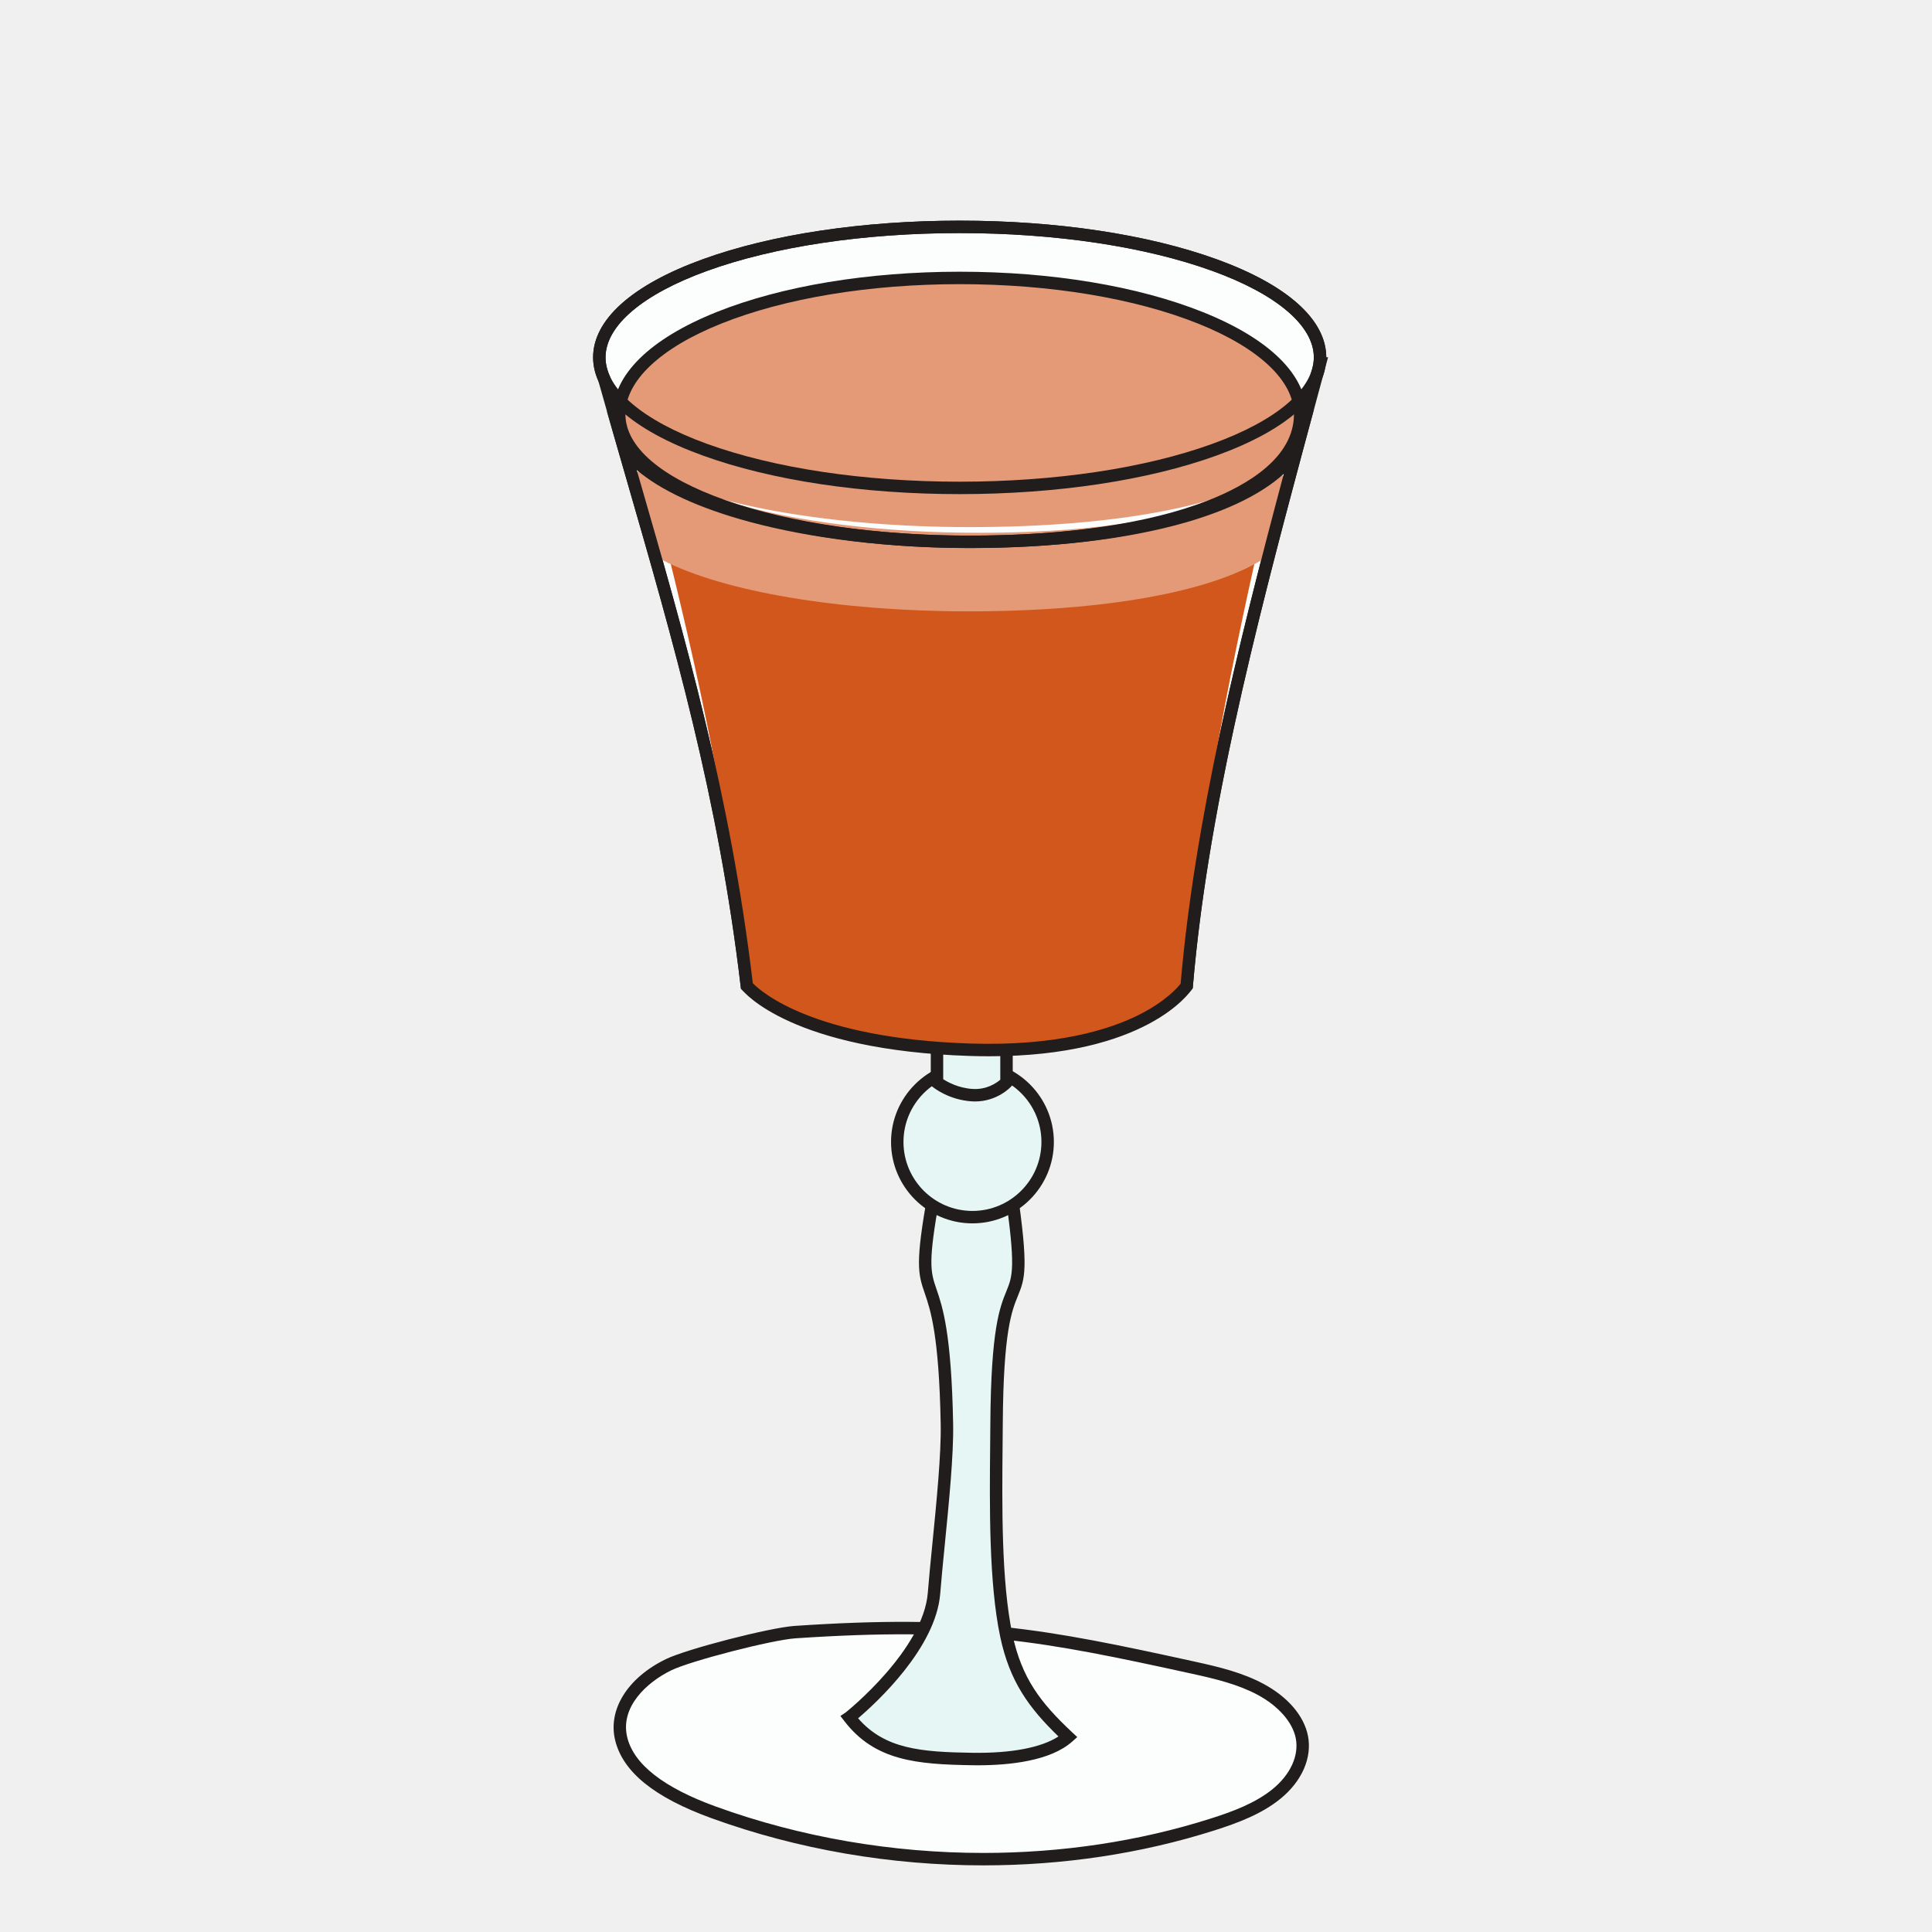
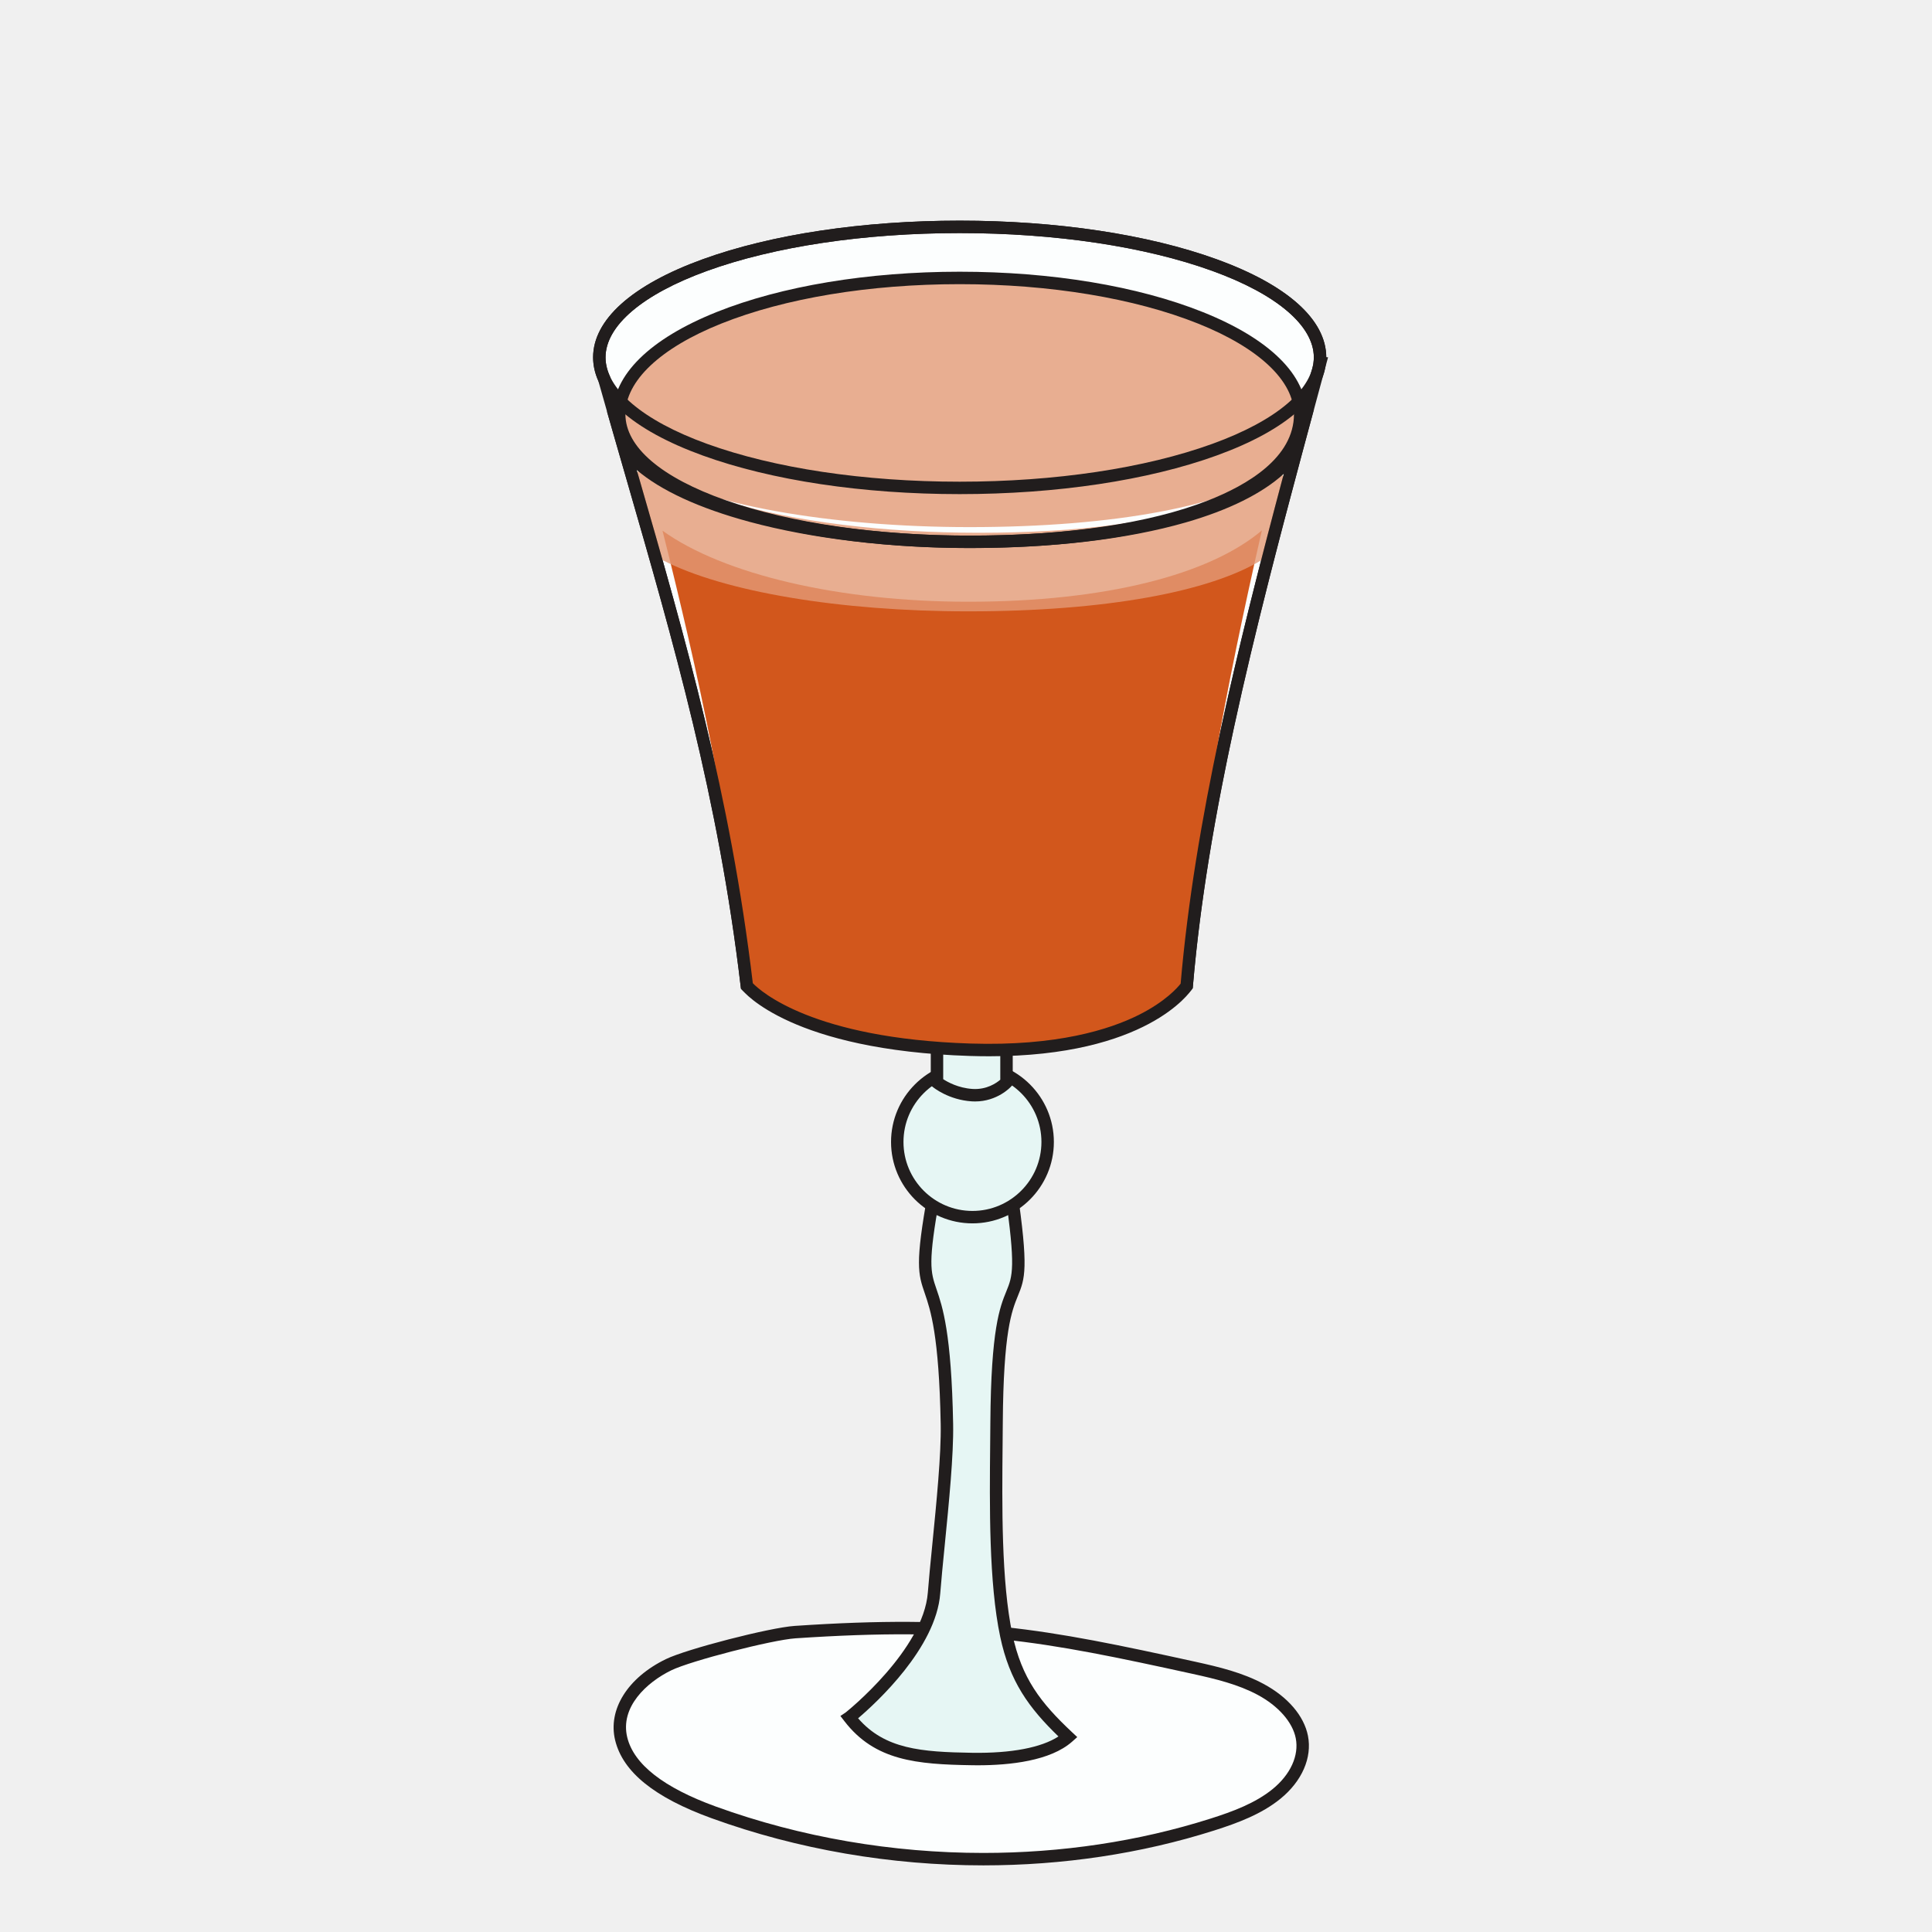
<svg xmlns="http://www.w3.org/2000/svg" height="200mm" id="svg32" version="1.1" viewBox="0 0 200 200" width="200mm" xml:space="preserve">
  <defs id="defs2" />
  <g id="g32" style="display:inline">
    <g id="g38" style="display:inline" transform="matrix(0.01869842,0,0,-0.01869842,-3.743696,828.8541)">
      <path d="m 5644.81,34035.2 c -507.23,0.1 -1019.12,86.5 -1493.15,258.4 -223.37,81 -463.48,206.8 -512.31,407.3 -41.81,171.7 88.21,325.6 262.61,410.3 113.36,55.1 567.83,171.6 699.98,180.5 220.91,14.9 413.67,21.9 588.99,21.9 601.24,0 997.36,-83.1 1620.09,-219.7 127.23,-27.9 256.03,-59 368.16,-119.2 112.12,-60.1 206.92,-154.2 228.48,-263.9 23.08,-117.4 -41.79,-234.7 -140.11,-314.8 -98.29,-80.2 -226.5,-128.8 -355.06,-169.6 -401.6,-127.7 -832.9,-191.2 -1267.68,-191.2" id="path583384" style="display:inline;fill:#fcfefe;fill-opacity:1;fill-rule:nonzero;stroke:none" />
      <path d="m 3917.01,35080.3 c -138.03,-67.1 -284.81,-204.6 -244.21,-371.2 36.38,-149.4 201.45,-278.3 490.59,-383.2 471.32,-170.8 978.35,-256.8 1480.91,-256.8 430.89,0 858.45,63.2 1257.77,190.1 121.9,38.7 247.92,85.3 343.74,163.5 98.98,80.6 146.86,185.9 128.07,281.5 -17.48,88.9 -96.35,178.7 -210.98,240.2 -107.97,57.9 -231.55,87.9 -359.25,115.9 -834.85,183.1 -1244.19,261.3 -2199.39,197 -129.62,-8.7 -579.22,-124.5 -687.25,-177 z m 1727.35,-1080 c -510.65,0 -1025.64,87.3 -1504.43,260.9 -316.57,114.8 -491.25,255.9 -534.03,431.6 -41.39,169.9 68.91,346.3 281.02,449.4 115.24,56 574.84,174.5 712.71,183.8 964.61,65 1377.27,-13.9 2218.76,-198.5 132.65,-29.1 261.29,-60.3 377.06,-122.5 134.59,-72.2 224.25,-177 245.98,-287.6 23.78,-120.9 -33.08,-251.1 -152.11,-348.1 -104.75,-85.4 -238.01,-134.9 -366.4,-175.7 -405.91,-129.1 -840.64,-193.3 -1278.56,-193.3" id="path583386" style="display:inline;fill:#211d1d;fill-opacity:1;fill-rule:nonzero;stroke:none" />
      <path d="m 4902.6,34819.3 c 161.65,-210 387.54,-225.8 680.36,-230.2 205.49,-3.1 421.48,25.6 530.17,122.1 -169.56,158.8 -286.6,300.5 -341.77,561.7 -69.89,330.8 -56.15,831.8 -53.83,1177.2 7.11,1056.6 204.22,439.8 78.55,1296 l -204.22,230.4 -219.93,-254 c -137.46,-754 51.62,-238.7 70.69,-1280.3 4.41,-240.9 -52.83,-693.7 -71.32,-934 -25.6,-332.7 -459.23,-682.5 -468.7,-688.9" id="path583388" style="display:inline;fill:#e6f6f4;fill-opacity:1;fill-rule:nonzero;stroke:none" />
      <path d="m 4950.85,34814.6 c 148.01,-170.6 348.76,-186.8 632.63,-191.1 215.19,-3.2 382.03,28.7 476.65,90.5 -164.33,158.6 -270.43,305.4 -322.45,551.8 -63.14,298.9 -58.96,725.4 -55.6,1068 0.4,40.4 0.78,79.4 1.03,116.5 3.5,519.9 52.71,640.6 88.64,728.6 34.24,84 53.22,130.6 -8.24,552 l -171.35,193.4 -188.05,-217.2 c -67.9,-374.6 -52.48,-419.6 -19.02,-517.3 32.93,-96.1 82.69,-241.4 91.95,-746.9 3.11,-170 -23.4,-437.1 -46.79,-672.8 -9.8,-98.8 -19.05,-192.1 -24.63,-264.5 -23.2,-301.5 -353.76,-605.2 -454.77,-691 z m 662.28,-260.2 c -10.41,0 -20.64,0.1 -30.69,0.3 -307.85,4.7 -538.77,24.9 -707.12,243.6 l -22.39,29.1 29.86,20.1 c 12.11,9.4 429.83,346.8 454.19,663.3 5.63,73.3 14.92,166.9 24.76,266.1 23.2,233.8 49.5,498.8 46.46,664.7 -9.05,494.7 -56.71,633.8 -88.24,725.9 -36.59,106.8 -54.96,160.4 18.1,561.2 l 1.69,9.3 251.81,290.7 237.09,-267.5 1.49,-10.1 c 65.98,-449.5 44.45,-502.3 5.36,-598.2 -33.82,-82.9 -80.14,-196.4 -83.54,-703.1 -0.26,-37.2 -0.64,-76.2 -1.03,-116.6 -3.33,-339.4 -7.48,-761.6 54.11,-1053.2 51.59,-244.3 156.35,-379.5 331.62,-543.7 l 27.54,-25.8 -28.22,-25.1 c -120.35,-106.8 -344.77,-131 -522.85,-131" id="path583390" style="display:inline;fill:#211d1d;fill-opacity:1;fill-rule:nonzero;stroke:none" />
      <path d="m 6000.3,38005.3 c 0,-229.9 -186.38,-416.3 -416.3,-416.3 -229.91,0 -416.29,186.4 -416.29,416.3 0,229.9 186.38,416.3 416.29,416.3 229.92,0 416.3,-186.4 416.3,-416.3" id="path583392" style="display:inline;fill:#e6f6f4;fill-opacity:1;fill-rule:nonzero;stroke:none" />
      <path d="m 5584,38387.2 c -210.56,0 -381.87,-171.3 -381.87,-381.9 0,-210.6 171.31,-381.9 381.87,-381.9 210.57,0 381.87,171.3 381.87,381.9 0,210.6 -171.3,381.9 -381.87,381.9 z m 0,-832.6 c -248.52,0 -450.71,202.2 -450.71,450.7 0,248.5 202.19,450.7 450.71,450.7 248.53,0 450.72,-202.2 450.72,-450.7 0,-248.5 -202.19,-450.7 -450.72,-450.7" id="path583394" style="display:inline;fill:#211d1d;fill-opacity:1;fill-rule:nonzero;stroke:none" />
      <path d="m 5772.51,38335.2 c 0,0 -71.15,-78.6 -190.82,-70.7 -117.38,7.7 -194.05,70.7 -194.05,70.7 v 659.8 h 384.87 v -659.8" id="path583396" style="display:inline;fill:#e6f6f4;fill-opacity:1;fill-rule:nonzero;stroke:none" />
      <path d="m 5422.06,38352.9 c 24.58,-16.1 83.53,-48.9 161.89,-54.1 79.41,-5.2 133.79,33.5 154.14,51.1 v 610.7 h -316.03 v -607.7 m 176.5,-123.4 c -6.25,0 -12.62,0.2 -19.13,0.6 -126.96,8.4 -210.16,75.6 -213.65,78.5 l -12.57,10.3 v 710.5 h 453.72 v -707.5 l -8.91,-9.8 c -3.19,-3.6 -76.28,-82.6 -199.46,-82.6" id="path583398" style="display:inline;fill:#211d1d;fill-opacity:1;fill-rule:nonzero;stroke:none" />
      <path d="m 5806.93,38601.3 v 428.1 h -453.72 v -415.9 c -798.83,56.5 -1018.09,255.8 -1018.09,255.8 -148.37,1257.4 -479.52,2255.9 -790.11,3361.9 -17.35,38.3 -26.77,77.6 -26.77,117.7 0,399.1 893.23,722.6 1995.07,722.6 1101.85,0 1995.07,-323.5 1995.07,-722.6 0,-10.5 -0.96,-20.9 -2.18,-31.3 l 2.18,-0.1 c -2.07,-7.7 -4.1,-15.2 -6.16,-22.8 -2.39,-11.6 -5.48,-23.1 -9.35,-34.5 -343.26,-1267.7 -635.05,-2356.8 -722.82,-3390.9 0,0 -203.41,-248.3 -963.12,-268" id="path583400" style="display:inline;fill:#fcfefe;fill-opacity:1;fill-rule:nonzero;stroke:none" transform="translate(-2.4511875e-6,1.8940996e-4)" />
      <path d="m 5709.76,38600.1 c -42.88,0 -87.45,0.7 -133.61,2.1 -53.45,1.8 -104.84,4.1 -154.09,6.9 v 351.5 h 316.03 v -360.4 c -9.37,-0.1 -18.8,-0.1 -28.33,-0.1" id="path583402" style="display:inline;fill:#edf9f7;fill-opacity:1;fill-rule:nonzero;stroke:none" transform="translate(-2.4511875e-6,1.8940996e-4)" />
      <path d="m 5738.09,38600.2 v 360.4 h -316.03 v -351.5 c -23.46,1.4 -46.32,2.9 -68.85,4.4 v 415.9 h 453.72 v -428.1 c -22.43,-0.6 -45.43,-1 -68.84,-1.1" id="path583404" style="display:inline;fill:#6f7273;fill-opacity:1;fill-rule:nonzero;stroke:none" transform="translate(-2.4511875e-6,1.8940996e-4)" />
      <path d="m 4367.61,38887.6 c 54.15,-38.8 355.32,-223.6 1209.64,-250.9 839.98,-26.8 1115.3,203.9 1159.52,247.4 90.76,1050.6 397.84,2184.7 722.88,3385.1 l 0.62,2 c 3.35,9.9 6.12,20.1 8.22,30.4 l 2.12,8 1.4,12 c 0.97,8.2 1.95,17.9 1.95,27.3 0,174.9 -204.71,349.3 -561.64,478.6 -373.15,135.2 -870,209.6 -1399.01,209.6 -529.01,0 -1025.85,-74.4 -1399,-209.6 -356.94,-129.3 -561.65,-303.7 -561.65,-478.6 0,-34 7.98,-68.8 23.71,-103.5 l 1.78,-4.9 c 51.8,-184.4 104.87,-368.3 156.19,-546.1 261.61,-906.5 508.77,-1762.8 633.27,-2806.8 z m 1342.57,-322 c -43.44,0 -88.39,0.7 -135.13,2.2 -983.2,31.5 -1252.12,266.1 -1263.09,276 l -9.52,8.7 -1.51,12.8 c -123.28,1044.7 -370.74,1902.2 -632.74,2810 -51.12,177.1 -103.99,360.3 -155.63,544.1 -19.08,43 -28.75,86.5 -28.75,129.5 0,208.6 215.59,401.6 607.05,543.4 380.48,137.8 885.65,213.6 1422.45,213.6 536.8,0 1041.97,-75.8 1422.46,-213.6 390.74,-141.6 606.25,-334.1 607.04,-542.3 l 9.92,-0.5 -17.02,-62.8 c -2.57,-12.3 -5.89,-24.6 -9.88,-36.5 -325.32,-1201.5 -632.57,-2336.4 -721.47,-3383.8 l -0.91,-10.7 -6.78,-8.2 c -9.88,-12.1 -241.34,-281.8 -1086.49,-281.9" id="path583406" style="display:inline;fill:#211d1d;fill-opacity:1;fill-rule:nonzero;stroke:none" transform="translate(-2.4511875e-6,1.8940996e-4)" />
    </g>
    <g id="g1" style="display:inline" transform="matrix(0.01869842,0,0,-0.01869842,-3.743696,828.8541)">
      <path d="m 3868.04,41389.508 c 195.79,-779.805 370.33,-1568.949 467.08,-2480.501 0,0 253.96,-357.994 1235.79,-393.015 950.06,-33.799 1199.14,393.015 1199.14,393.015 59.87,784.141 214.91,1597.189 416.22,2481.947 -287.5,-243.703 -862.85,-394.795 -1625.83,-394.795 -710.7,0 -1354.92,150.536 -1692.4,393.349" fill="#d2571c" id="liquid-fill" style="display:inline;fill-opacity:1;fill-rule:nonzero;stroke:none;stroke-width:1.054 fill:#d2571c;" />
      <path d="m 7380.2,41842.5 c -26.88,-43.8 -63.71,-85.3 -109.17,-124.5 21.79,-23.3 40.81,-47.1 56.86,-71.4 17.23,64.9 34.66,130.1 52.31,195.9" id="path583410" style="display:inline;fill:#fdfae9;fill-opacity:1;fill-rule:nonzero;stroke:none" />
      <path d="m 3652.04,41855.7 c 17.29,-60.1 34.57,-120 51.82,-179.8 16.86,21.9 36.35,43.3 57.92,64.3 -45.29,36.6 -82.25,75.1 -109.74,115.5" id="path583412" style="display:inline;fill:#fdfae9;fill-opacity:1;fill-rule:nonzero;stroke:none" />
-       <path d="m 7398.42,42034.7 c 0,-416.4 -664.742,-656.872 -1780.092,-656.872 -1041.12,0 -1990.128,240.472 -1990.128,656.872 0,416.5 843.99,754.1 1885.11,754.1 1041.12,0 1885.11,-337.6 1885.11,-754.1 m -127.39,-312.315 c -278.93,-193.071 -895.25,-313.118 -1702.73,-313.118 -776.68,0 -1492.75,127.43 -1806.52,330.933 -21.57,-16.852 -41.06,-34.024 -57.92,-51.598 55.58,-154.473 110.64,-307.902 164.18,-461.814 337.48,-175.256 981.7,-283.909 1692.4,-283.909 762.98,0 1338.33,109.054 1625.83,284.953 45.11,143.078 92.39,288.643 141.62,437.258 -16.05,19.5 -35.07,38.598 -56.86,57.295" fill="#e49a76" id="liquid-foam" style="display:inline;fill-opacity:1;fill-rule:nonzero;stroke:none fill:#e49a76;" transform="translate(-2.4511875e-6,1.8940996e-4)" />
+       <path d="m 7398.42,42034.7 c 0,-416.4 -664.742,-656.872 -1780.092,-656.872 -1041.12,0 -1990.128,240.472 -1990.128,656.872 0,416.5 843.99,754.1 1885.11,754.1 1041.12,0 1885.11,-337.6 1885.11,-754.1 m -127.39,-312.315 c -278.93,-193.071 -895.25,-313.118 -1702.73,-313.118 -776.68,0 -1492.75,127.43 -1806.52,330.933 -21.57,-16.852 -41.06,-34.024 -57.92,-51.598 55.58,-154.473 110.64,-307.902 164.18,-461.814 337.48,-175.256 981.7,-283.909 1692.4,-283.909 762.98,0 1338.33,109.054 1625.83,284.953 45.11,143.078 92.39,288.643 141.62,437.258 -16.05,19.5 -35.07,38.598 -56.86,57.295" fill="#e49a76" id="liquid-foam" style="display:inline;fill-opacity:1;fill-rule:nonzero;stroke:none fill:#e49a76;opacity: 0.80;fill-opacity: 1" transform="translate(-2.4511875e-6,1.8940996e-4)" />
      <path d="m 4368.01,38884.2 c 43.04,-44.5 332.29,-306.1 1204,-334 479.06,-15.3 771.88,77.8 933.13,158.6 147.15,73.8 214.13,150.8 231.44,173 77.42,899.5 311.17,1848.1 570.97,2822.4 -120.02,-108.8 -304.47,-200.6 -543.56,-269.3 -321.91,-92.6 -735.38,-141.5 -1195.69,-141.5 -439.11,0 -871.89,51.5 -1218.64,145.1 -278.28,75.2 -490.4,173 -624.28,287 2.94,-10.2 5.88,-20.4 8.82,-30.6 261.94,-907.6 509.42,-1765.1 633.81,-2810.7 z m 1309.22,-404.5 c -34.82,0 -70.57,0.6 -107.42,1.7 -986.49,31.6 -1250.95,352.9 -1261.72,366.6 l -6.02,7.6 -1.14,9.7 c -123.3,1044.9 -370.82,1902.6 -632.88,2810.6 -16.34,56.6 -32.71,113.3 -49.1,170.2 l -59.38,206.4 120.91,-177.4 c 99.39,-145.9 343.42,-277.3 687.12,-370.1 341.07,-92.1 767.48,-142.8 1200.7,-142.8 910.85,0 1593.89,191 1782.56,498.3 l 124.03,202.1 -61.44,-229 C 7138.09,40807.4 6884.3,39808.2 6804.36,38866.4 l -0.74,-8.6 -4.69,-7.2 c -10.19,-15.7 -251.12,-370.9 -1121.7,-370.9" id="path583416" style="display:inline;fill:#211d1d;fill-opacity:1;fill-rule:nonzero;stroke:none" />
      <path d="m 5513.31,42754.3 c -499.26,0 -968.11,-77.5 -1320.19,-218.4 -337.13,-134.8 -530.49,-317.5 -530.49,-501.2 0,-181.6 197.67,-351 556.61,-477.1 358.57,-126 837.68,-195.4 1349.06,-195.4 538.68,0 995.39,67.4 1320.76,194.9 216.66,85 474.94,236.7 474.94,477.6 0,183.7 -193.36,366.4 -530.5,501.2 -352.08,140.9 -820.93,218.4 -1320.19,218.4 z m 54.99,-1460.9 c -518.95,0 -1006.16,70.7 -1371.88,199.2 -388.62,136.5 -602.64,329.1 -602.64,542.1 0,216.5 203.77,417.2 573.77,565.2 360.02,144 837.95,223.3 1345.76,223.3 507.81,0 985.74,-79.3 1345.76,-223.3 370.01,-148 573.78,-348.7 573.78,-565.2 0,-221.4 -179.35,-408.7 -518.67,-541.7 -333.29,-130.6 -798.69,-199.6 -1345.88,-199.6" id="path583420" style="display:inline;fill:#211d1d;fill-opacity:1;fill-rule:nonzero;stroke:none" />
      <path d="m 5513.31,43037.1 c -529.01,0 -1025.85,-74.4 -1399.01,-209.6 -356.93,-129.3 -561.64,-303.7 -561.64,-478.6 0,-174.9 204.71,-349.3 561.64,-478.6 373.16,-135.2 870,-209.6 1399.01,-209.6 529.01,0 1025.86,74.4 1399.01,209.6 356.93,129.3 561.64,303.7 561.64,478.6 0,174.9 -204.71,349.3 -561.64,478.6 -373.15,135.2 -870,209.6 -1399.01,209.6 z m 0,-1445.2 c -536.8,0 -1041.97,75.9 -1422.45,213.7 -391.46,141.8 -607.05,334.7 -607.05,543.3 0,208.6 215.59,401.5 607.05,543.3 380.48,137.9 885.65,213.7 1422.45,213.7 536.8,0 1041.97,-75.8 1422.46,-213.7 391.46,-141.8 607.04,-334.7 607.04,-543.3 0,-208.6 -215.58,-401.5 -607.04,-543.3 -380.49,-137.8 -885.66,-213.7 -1422.46,-213.7" id="path583422" style="display:inline;fill:#211d1d;fill-opacity:1;fill-rule:nonzero;stroke:none" />
    </g>
    <g id="twist_lemon_tight" style="display:none" transform="matrix(0.6468144,0,0,0.7729567,55.45031,-53.19376)">
      <path d="m 38483.8,30873.1 c 0,0 -80.6,301.4 -852.9,717.9 -822.9,443.7 -1225.1,362.4 -1311.7,108.3 -95.6,-280.4 116.6,-965 116.6,-965 l 1194,-605 779.4,528.2 z" id="path1-0" style="fill:#fbf6d4;fill-opacity:1;fill-rule:nonzero;stroke:none" transform="matrix(0.02254,0,0,-0.02254,-737.15,789.536)" />
      <path d="m 36461.3,30755.6 1166.2,-590.9 756.1,512.4 67.8,195.8 c -20.1,49.7 -157.5,325.9 -835,691.2 -671.4,362 -985.6,332.2 -1113.1,282.2 -77.9,-30.6 -130.2,-83.4 -155.2,-156.8 -84.4,-247.8 85.5,-840.9 113.2,-933.9 m 1170.7,-661.6 -1221.6,618.9 -3.8,12.3 c -8.8,28.4 -214,697.4 -116.3,984 30.6,89.9 96.6,157 190.7,193.9 167.8,65.8 506,69.8 1164.4,-285.2 775,-417.9 864.5,-724.1 867.9,-736.9 l 2.4,-9.1 -81,-234 z" id="path2-3" style="fill:#211d1d;fill-opacity:1;fill-rule:nonzero;stroke:none" transform="matrix(0.02254,0,0,-0.02254,-737.15,789.536)" />
      <path d="m 36949.3,31473.4 c 0,0 325,-5.7 624,-205 16,-10.6 24.1,-29.8 21.1,-48.8 -13.6,-86.4 -59,-327.8 -153,-410.7 -115.3,-101.6 -452.5,141.4 -452.5,141.4 l -179.3,446.9 c -3.1,7.8 -0.7,16.7 5.9,21.8 38.7,30.2 85.1,49 133.8,54.4" id="path3-2" style="fill:#fefbf0;fill-opacity:1;fill-rule:nonzero;stroke:none" transform="matrix(0.02254,0,0,-0.02254,-737.15,789.536)" />
      <path d="m 37013.9,30969.9 c 124,-87.7 338.1,-199.1 407.3,-138.1 87.6,77.3 131.6,320 143,392.5 1.2,7.4 -1.9,14.8 -7.9,18.7 -276,184 -579.2,198.8 -605.7,199.8 -39.5,-4.7 -77.1,-19.4 -109.3,-42.6 z M 37365,30754 c -150.7,0 -364.7,150.4 -393.9,171.5 l -7.2,5.2 -182.6,455.2 c -8.2,20.2 -1.8,43.8 15.4,57.2 43.2,33.7 94.8,54.7 149.3,60.6 l 1.9,0.3 2,-0.1 c 13.6,-0.2 337.4,-8.1 640.3,-210 25.7,-17.2 39.2,-48.2 34.3,-79.1 -15.6,-99.5 -62.8,-340.5 -162.9,-428.8 -25.8,-22.7 -59.2,-32 -96.6,-32" id="path4-3" style="fill:#211d1d;fill-opacity:1;fill-rule:nonzero;stroke:none" transform="matrix(0.02254,0,0,-0.02254,-737.15,789.536)" />
      <path d="m 38386.5,31017.1 c 0,0 34,-113.3 -98.6,-147.2 -146,-37.3 -242.1,-53.2 -530.9,27.8 -288.7,81.1 -889.3,473.1 -892,509.7 -2.1,27.8 67.6,61.1 67.6,61.1 0,0 -113.6,16.7 -139.3,-81.5 -25.7,-98.1 -46.9,-188.2 -46.9,-188.2 l 756.6,-449.5 815.5,-92.5 168.4,160.2 c 0,0 -24.9,133.8 -100.4,200.1" id="path5-3" style="fill:#f6fcfb;fill-opacity:1;fill-rule:nonzero;stroke:none" transform="matrix(0.02254,0,0,-0.02254,-737.15,789.536)" />
      <path d="m 37510.5,30771.4 799.9,-90.7 151.4,144 c -5.8,24.2 -21.7,81.1 -52,129.1 -2.6,-11.5 -6.8,-23.5 -13.5,-35.3 -19.5,-34.5 -54,-58.2 -102.7,-70.7 -148,-37.9 -246.2,-55.2 -542.8,28 -177.7,49.8 -450,208.1 -558.9,273.9 -89.4,54 -174.7,109.2 -240.1,155.4 -107.7,75.9 -108.7,89 -109.6,100.6 -0.6,7.9 1.3,15.6 5,22.8 -14,-9.8 -25.9,-24.7 -31.8,-47.3 -19,-72.4 -35.6,-141 -42.9,-171.3 z m 816,-138.5 -830.9,94.3 -4.2,2.5 -771.1,458.1 3.9,16.3 c 0.2,0.9 21.6,91.4 47.1,188.7 24.4,93.3 118.4,105.1 164.7,98.3 l 73.9,-10.8 -67.4,-32.4 c -22.6,-10.8 -45.9,-27.3 -52.9,-36.8 57.2,-61.8 596.6,-413.7 873.6,-491.4 285.3,-80 378.6,-63.6 519.1,-27.7 36.1,9.3 61.1,25.7 74.3,48.9 18.4,32.6 8.1,69.3 8,69.7 l -22.8,76.2 59.8,-52.5 c 80.4,-70.8 106.6,-207.3 107.7,-213.1 l 2.3,-12.2 z" id="path6-2" style="fill:#211d1d;fill-opacity:1;fill-rule:nonzero;stroke:none" transform="matrix(0.02254,0,0,-0.02254,-737.15,789.536)" />
      <path d="m 38110.3,30206.3 c 0,0 5.4,7.2 14.8,20.3 44.1,61.4 184.5,243.5 298.9,400.5 58.2,79.8 84.1,163 61.6,237.1 0,0 -355.4,-198.9 -848.9,1.2 -441.8,179.3 -770.4,452.5 -834.3,507.7 -5.8,5 -14.7,3.2 -18.2,-3.6 l -283.2,-548.2 c 0,0 1323,-689.6 1461.9,-653.5 139,36.1 147.4,38.5 147.4,38.5" id="path7-1" style="fill:#efd83e;fill-opacity:1;fill-rule:nonzero;stroke:none" transform="matrix(0.02254,0,0,-0.02254,-737.15,789.536)" />
      <path d="m 36531.7,30831 c 510.3,-265.2 1331.8,-665.6 1425.5,-641.1 91.9,23.8 126.6,33 139.5,36.4 2.4,3.3 5.8,7.9 9.9,13.6 18.8,26.2 54.1,73 98.8,132.3 59.8,79.2 134.3,177.9 200.2,268.3 35.5,48.7 73,119 63.9,190.3 -93.6,-42.6 -415.4,-159.3 -841.3,13.5 -424.9,172.3 -746.9,431.9 -830.1,502.4 z m 1417.3,-687.9 c -47.7,0 -194.2,35.3 -779.1,317.3 -344.4,166.2 -676.1,338.9 -679.5,340.6 l -20.1,10.6 293.6,568.4 c 4.9,9.5 13.7,16.1 24.2,18.1 10.5,2.1 21.2,-0.8 29.2,-7.8 61.2,-52.8 388.8,-325.6 828,-503.7 477.8,-193.8 825.6,-4.4 829.1,-2.5 l 24.8,13.9 8.2,-27.1 c 23.6,-77.7 1.1,-166.6 -64.9,-257.3 -66.1,-90.7 -140.7,-189.5 -200.7,-268.9 -44.5,-59 -79.6,-105.6 -98.1,-131.4 -9.6,-13.3 -15.2,-20.7 -15.2,-20.7 l -4.5,-6.1 -7.3,-2.1 c -0.9,-0.3 -12.6,-3.6 -148,-38.7 -4.4,-1.1 -10,-2.6 -19.7,-2.6" id="path8-9" style="fill:#211d1d;fill-opacity:1;fill-rule:nonzero;stroke:none" transform="matrix(0.02254,0,0,-0.02254,-737.15,789.536)" />
      <path d="m 38477.9,30714 c 8.9,-12.7 23.9,-42.3 24,-87.7 0.1,-40.8 -18.5,-79.3 -48.4,-107 -66.5,-61.8 -172.2,-148 -172.2,-148 l -1292.6,168.8 -751.4,625.5 36.9,362 48.3,142.7 c 24.1,71 68,133.6 126.7,180.3 l 6.5,5.1 c 5.4,4.3 12.7,-1.9 9.4,-8 l -25.1,-44.8 c -38.8,-69.5 -47.8,-151.6 -25.1,-227.9 56.5,-189.1 224.4,-542.3 717.3,-804.9 698.3,-372.1 1257.6,-194.4 1257.6,-194.4 0,0 79.1,69.8 82.2,136.3 0.1,3.2 4.1,4.6 5.9,2" id="path9-1" style="fill:#ffffff;fill-opacity:1;fill-rule:nonzero;stroke:none" transform="matrix(0.02254,0,0,-0.02254,-737.15,789.536)" />
      <path d="m 38459.3,30700.9 v -0.1 z m -1461.1,-139 1276.2,-166.7 c 25.4,20.8 108.6,89.8 163.6,140.8 26.1,24.3 41.1,57.2 41.1,90.2 0,9 -0.7,17.2 -1.8,24.6 -25.5,-50.4 -69.9,-90 -72.5,-92.2 l -3.6,-3.2 -4.5,-1.5 c -5.9,-1.8 -146.2,-45.4 -374.1,-43.4 -209.7,2 -536.4,45.1 -901.2,239.5 -500.8,266.8 -671.3,627.3 -728.3,818.5 -19.3,64.6 -17.2,134.1 5.2,197.2 -23.3,-30.9 -41.6,-65.6 -54.2,-102.8 l -47.4,-140.2 -35.5,-347.3 z m 1289.9,-214.6 -1308.9,171.1 -765.9,637.5 38.5,376.6 49.1,145.1 c 25.5,75.3 71.8,141.3 134,190.8 l 6.5,5.2 c 11.1,8.8 26.2,8.5 37,-0.6 10.8,-9.1 13.5,-24.1 6.6,-36.4 l -25.1,-44.9 c -35.5,-63.7 -44,-140.3 -23.1,-210.2 55,-184.3 219.9,-532.2 706.1,-791.3 648,-345.3 1180.8,-209.5 1235.4,-194.1 22,20.6 68.9,73.1 70.9,116.9 0.5,11.4 8.1,21 18.9,24.2 10.7,3 22.1,-1 28.5,-10.1 8.4,-12 28,-45.8 28.1,-100.8 0.1,-45.7 -20.2,-90.9 -55.7,-123.8 -66.2,-61.5 -172.2,-148.1 -173.3,-148.9 z" id="path10-6" style="fill:#211d1d;fill-opacity:1;fill-rule:nonzero;stroke:none" transform="matrix(0.02254,0,0,-0.02254,-737.15,789.536)" />
      <path d="m 36315.2,31673 c 1,2.5 4.6,2.1 4.9,-0.5 7.5,-83.3 84.5,-620.3 827.9,-995.2 707.4,-356.8 1179.8,-209.7 1286.3,-167.6 5.9,2.3 11.1,-4.7 7.1,-9.6 l -937.7,-1154.5 c -39.1,-48.2 -98.6,-74.9 -160.6,-72.7 -164.6,5.8 -505.3,44.3 -844.2,245.1 -319.8,189.4 -549.8,442.8 -664.5,586 -52.7,65.7 -66,154.5 -35.6,233 z" id="path11-3" style="fill:#efd83e;fill-opacity:1;fill-rule:nonzero;stroke:none" transform="matrix(0.02254,0,0,-0.02254,-737.15,789.536)" />
      <path d="m 36289.6,31669.7 0.1,-0.1 z m 54.1,-7.7 v -0.1 z m -36.5,-94.4 -479.9,-1241.6 c -26.5,-68.4 -14.6,-146.1 30.9,-202.9 108.3,-135.1 337.5,-390 656.3,-578.8 330.4,-195.8 661.7,-235 829.7,-240.9 51.7,-1.8 103,21.1 135.8,61.5 l 885.1,1089.7 c -195.1,-54.2 -628.2,-108.5 -1230.9,195.4 -607.6,306.5 -778.8,717.4 -827,917.6 M 37350,29242.2 c -2.6,0 -5.3,0 -8,0.1 -173.8,6.2 -516.6,46.7 -858.6,249.4 -327.2,193.8 -562,454.8 -672.9,593.2 -59,73.7 -74.5,174.5 -40.2,263.1 l 516.4,1336 c 5.6,14.5 20.1,23 35.6,20.9 15.2,-2.1 26.8,-14.4 28.2,-29.7 3.7,-41.2 24.4,-190.1 133.9,-375.4 141.6,-239.7 369.4,-439.9 677.3,-595.2 703.5,-354.8 1174.2,-201 1261.4,-166.5 15.5,6.1 33.2,1 43.1,-12.4 9.8,-13.5 9.4,-31.9 -1.1,-44.9 l -937.7,-1154.4 c -43.1,-53.1 -109,-84.2 -177.4,-84.2" id="path12-91" style="fill:#211d1d;fill-opacity:1;fill-rule:nonzero;stroke:none" transform="matrix(0.02254,0,0,-0.02254,-737.15,789.536)" />
      <path d="m 36700.8,29959.4 c 29.7,0 29.7,46.2 0,46.2 -29.7,0 -29.8,-46.2 0,-46.2 m -106.5,189.8 c 29.7,0 29.8,46.2 0,46.2 -29.6,0 -29.7,-46.2 0,-46.2 m 965.9,-560.6 c 29.6,0 29.7,46.2 0,46.2 -29.7,0 -29.8,-46.2 0,-46.2 m 47.6,1104.8 c 29.7,0 29.7,46.2 0,46.2 -29.7,0 -29.8,-46.2 0,-46.2 m 551.8,-39.2 c 29.7,0 29.7,46.1 0,46.1 -29.7,0 -29.8,-46.1 0,-46.1 m 231.3,57.4 c 29.7,0 29.7,46.1 0,46.1 -29.7,0 -29.7,-46.1 0,-46.1 m -61.3,-92.7 c 29.7,0 29.7,46.1 0,46.1 -29.7,0 -29.7,-46.1 0,-46.1 m -80.1,64.9 c 29.7,0 29.7,46.1 0,46.1 -29.7,0 -29.8,-46.1 0,-46.1 m -134.1,-436.8 c 29.7,0 29.7,46.2 0,46.2 -29.7,0 -29.7,-46.2 0,-46.2 m -309.9,48.8 c 29.7,0 29.7,46.1 0,46.1 -29.7,0 -29.7,-46.1 0,-46.1 m 128,-54.3 c 29.7,0 29.8,46.1 0,46.1 -29.7,0 -29.7,-46.1 0,-46.1 m 57.4,373.6 c 29.7,0 29.7,46.1 0,46.1 -29.7,0 -29.7,-46.1 0,-46.1 m 83.9,-19.7 c 29.7,0 29.7,46.1 0,46.1 -29.7,0 -29.7,-46.1 0,-46.1 m -338.9,101.5 c 29.7,0 29.7,46.1 0,46.1 -29.7,0 -29.7,-46.1 0,-46.1 m 37.8,-94.3 c 29.6,0 29.7,46.1 0,46.1 -29.7,0 -29.8,-46.1 0,-46.1 m 128.1,3.4 c 29.7,0 29.7,46.2 0,46.2 -29.7,0 -29.8,-46.2 0,-46.2 m -8.7,99.4 c 29.7,0 29.8,46.2 0,46.2 -29.7,0 -29.7,-46.2 0,-46.2 m 170.4,-24.9 c 29.7,0 29.8,46.1 0,46.1 -29.7,0 -29.7,-46.1 0,-46.1 m 176.6,-81 c 29.7,0 29.7,46.2 0,46.2 -29.7,0 -29.7,-46.2 0,-46.2 m -1017,-694.7 c 29.7,0 29.7,46.1 0,46.1 -29.7,0 -29.7,-46.1 0,-46.1 m -114.9,183.9 c 29.7,0 29.7,46.1 0,46.1 -29.7,0 -29.7,-46.1 0,-46.1 m -211.3,36.8 c 29.7,0 29.8,46.1 0,46.1 -29.7,0 -29.7,-46.1 0,-46.1 m -29.7,253 c 29.7,0 29.7,46.1 0,46.1 -29.7,0 -29.7,-46.1 0,-46.1 m -202.5,216.1 c 29.7,0 29.7,46.1 0,46.1 -29.7,0 -29.7,-46.1 0,-46.1 m -171,-101 c 29.7,0 29.7,46.2 0,46.2 -29.7,0 -29.7,-46.2 0,-46.2 m -298.1,89.7 c 29.7,0 29.8,46.1 0,46.1 -29.6,0 -29.7,-46.1 0,-46.1 m 128.1,-438.4 c 29.7,0 29.8,46.1 0,46.1 -29.7,0 -29.7,-46.1 0,-46.1 m -204.2,280.2 c 29.7,0 29.8,46.1 0,46.1 -29.7,0 -29.7,-46.1 0,-46.1 m 931.4,-652.2 c 29.7,0 29.8,46.1 0,46.1 -29.6,0 -29.7,-46.1 0,-46.1 m -189.9,-1.2 c 29.6,0 29.7,46.2 0,46.2 -29.7,0 -29.8,-46.2 0,-46.2 m -465.1,149.6 c 29.6,0 29.7,46.1 0,46.1 -29.7,0 -29.8,-46.1 0,-46.1 m 115.5,-58 c 29.6,0 29.7,46.1 0,46.1 -29.7,0 -29.8,-46.1 0,-46.1 m -111,-97 c 29.7,0 29.7,46.1 0,46.1 -29.7,0 -29.8,-46.1 0,-46.1 m 111.6,-161.1 c 29.7,0 29.7,46.1 0,46.1 -29.7,0 -29.7,-46.1 0,-46.1 m 281.3,14.2 c 29.7,0 29.8,46.2 0,46.2 -29.7,0 -29.7,-46.2 0,-46.2 m 129.7,265.6 c 29.7,0 29.7,46.2 0,46.2 -29.7,0 -29.7,-46.2 0,-46.2 m 232,-200.7 c 29.7,0 29.7,46.2 0,46.2 -29.7,0 -29.8,-46.2 0,-46.2 m 265.4,-245.3 c 29.6,0 29.7,46.2 0,46.2 -29.7,0 -29.8,-46.2 0,-46.2 m -188.3,-65.2 c 29.7,0 29.7,46.2 0,46.2 -29.7,0 -29.7,-46.2 0,-46.2 m 45.6,169.7 c 29.7,0 29.7,46.1 0,46.1 -29.7,0 -29.7,-46.1 0,-46.1 m 332,154.8 c 29.7,0 29.7,46.1 0,46.1 -29.7,0 -29.7,-46.1 0,-46.1 m -238.5,25.4 c 29.6,0 29.7,46.2 0,46.2 -29.7,0 -29.8,-46.2 0,-46.2 m 382.3,121.9 c 29.7,0 29.8,46.2 0,46.2 -29.7,0 -29.7,-46.2 0,-46.2 m -295.4,104 c 29.7,0 29.7,46.2 0,46.2 -29.7,0 -29.8,-46.2 0,-46.2 m -142.6,162.3 c 29.7,0 29.7,46.1 0,46.1 -29.7,0 -29.7,-46.1 0,-46.1 m 275.9,253.9 c 29.6,0 29.7,46.1 0,46.1 -29.7,0 -29.8,-46.1 0,-46.1 m -382.3,156.8 c 29.7,0 29.7,46.1 0,46.1 -29.7,0 -29.7,-46.1 0,-46.1 m -29,436.7 c 29.6,0 29.7,46.1 0,46.1 -29.7,0 -29.8,-46.1 0,-46.1 m 46.5,-136 c 29.7,0 29.7,46.1 0,46.1 -29.7,0 -29.8,-46.1 0,-46.1 m 165.7,14.5 c 29.7,0 29.7,46.1 0,46.1 -29.7,0 -29.8,-46.1 0,-46.1 m -455.1,196.6 c 29.7,0 29.7,46.2 0,46.2 -29.7,0 -29.7,-46.2 0,-46.2 m -69,143 c 29.7,0 29.8,46.1 0,46.1 -29.6,0 -29.7,-46.1 0,-46.1 m -113.5,-53.5 c 29.7,0 29.8,46.1 0,46.1 -29.6,0 -29.7,-46.1 0,-46.1 m 281.3,-206.7 c 29.7,0 29.8,46.1 0,46.1 -29.7,0 -29.7,-46.1 0,-46.1 m 42.2,134.7 c 29.7,0 29.8,46.1 0,46.1 -29.6,0 -29.7,-46.1 0,-46.1 m 326,-336.4 c 29.7,0 29.7,46.1 0,46.1 -29.7,0 -29.7,-46.1 0,-46.1 m 140.8,64.9 c 29.6,0 29.7,46.2 0,46.2 -29.7,0 -29.8,-46.2 0,-46.2 m -1147.5,-760.1 c 29.7,0 29.7,46.2 0,46.2 -29.7,0 -29.7,-46.2 0,-46.2 m 379.3,39.5 c 29.7,0 29.7,46.1 0,46.1 -29.7,0 -29.7,-46.1 0,-46.1 m -206,-318.5 c 29.7,0 29.7,46.2 0,46.2 -29.7,0 -29.7,-46.2 0,-46.2 m -328.2,111.4 c 29.7,0 29.7,46.2 0,46.2 -29.7,0 -29.7,-46.2 0,-46.2 m 419.1,-329.5 c 29.7,0 29.7,46.2 0,46.2 -29.7,0 -29.7,-46.2 0,-46.2 m 274.9,117.7 c 29.7,0 29.7,46.1 0,46.1 -29.7,0 -29.8,-46.1 0,-46.1 m 8.5,-157.2 c 29.7,0 29.8,46.1 0,46.1 -29.7,0 -29.7,-46.1 0,-46.1 m 281.1,282.6 c 29.7,0 29.7,46.1 0,46.1 -29.7,0 -29.8,-46.1 0,-46.1 m 324.8,74.5 c 29.7,0 29.8,46.2 0,46.2 -29.7,0 -29.7,-46.2 0,-46.2 m -225.9,87 c 29.7,0 29.8,46.1 0,46.1 -29.7,0 -29.7,-46.1 0,-46.1 m 471.3,236.2 c 29.7,0 29.8,46.2 0,46.2 -29.6,0 -29.7,-46.2 0,-46.2 m -108.3,138.3 c 29.7,0 29.7,46.1 0,46.1 -29.7,0 -29.8,-46.1 0,-46.1 m 308.5,25.6 c 29.7,0 29.8,46.1 0,46.1 -29.6,0 -29.7,-46.1 0,-46.1 m 232.3,-27.3 c 29.7,0 29.7,46.1 0,46.1 -29.7,0 -29.7,-46.1 0,-46.1 m -235.6,-170.8 c 29.7,0 29.8,46.1 0,46.1 -29.6,0 -29.7,-46.1 0,-46.1 m -154.1,-147 c 29.7,0 29.7,46.1 0,46.1 -29.7,0 -29.7,-46.1 0,-46.1 m -204.1,117.1 c 29.6,0 29.7,46.1 0,46.1 -29.7,0 -29.8,-46.1 0,-46.1 m -183.9,326.9 c 29.7,0 29.7,46.1 0,46.1 -29.7,0 -29.7,-46.1 0,-46.1 m -167.9,-181.6 c 29.7,0 29.8,46.1 0,46.1 -29.6,0 -29.7,-46.1 0,-46.1 m -7.5,130.3 c 29.7,0 29.8,46.2 0,46.2 -29.6,0 -29.7,-46.2 0,-46.2 m -485.3,160.7 c 29.7,0 29.8,46.1 0,46.1 -29.7,0 -29.7,-46.1 0,-46.1 m 183.5,46.8 c 29.6,0 29.7,46.1 0,46.1 -29.7,0 -29.8,-46.1 0,-46.1 m -3.6,-150.6 c 29.7,0 29.7,46.1 0,46.1 -29.7,0 -29.8,-46.1 0,-46.1 m -240.4,-189.2 c 29.7,0 29.7,46.2 0,46.2 -29.7,0 -29.7,-46.2 0,-46.2 m -80.6,217.8 c 29.7,0 29.7,46.1 0,46.1 -29.7,0 -29.8,-46.1 0,-46.1 m -13.9,291.6 c 29.7,0 29.8,46.1 0,46.1 -29.7,0 -29.7,-46.1 0,-46.1 m 114.6,26.7 c 29.7,0 29.7,46.1 0,46.1 -29.7,0 -29.7,-46.1 0,-46.1 m -298.9,232.1 c 29.7,0 29.7,46.1 0,46.1 -29.7,0 -29.8,-46.1 0,-46.1 m -114.5,252 c 29.7,0 29.8,46.1 0,46.1 -29.6,0 -29.7,-46.1 0,-46.1 m -151.2,-401 c 29.6,0 29.7,46.1 0,46.1 -29.7,0 -29.8,-46.1 0,-46.1 m 234.2,-138.9 c 29.7,0 29.8,46.1 0,46.1 -29.6,0 -29.7,-46.1 0,-46.1 m -107.5,216.7 c 29.7,0 29.8,46.1 0,46.1 -29.6,0 -29.7,-46.1 0,-46.1 m -30.2,-640.9 c 29.7,0 29.8,46.1 0,46.1 -29.7,0 -29.7,-46.1 0,-46.1 m 279.4,-258.3 c 29.7,0 29.7,46.2 0,46.2 -29.7,0 -29.7,-46.2 0,-46.2 m -95.5,152.3 c 29.7,0 29.8,46.1 0,46.1 -29.7,0 -29.7,-46.1 0,-46.1 m -233.3,275 c 29.7,0 29.8,46.1 0,46.1 -29.7,0 -29.7,-46.1 0,-46.1 m -144.3,226.3 c 29.7,0 29.8,46.2 0,46.2 -29.6,0 -29.7,-46.2 0,-46.2 m -77.7,-420.3 c 29.7,0 29.8,46.1 0,46.1 -29.6,0 -29.7,-46.1 0,-46.1 m -66.7,-73.9 c 29.7,0 29.7,46.2 0,46.2 -29.7,0 -29.8,-46.2 0,-46.2 m 122.5,-256.4 c 29.7,0 29.7,46.1 0,46.1 -29.7,0 -29.7,-46.1 0,-46.1 m 206.7,118.2 c 29.7,0 29.8,46.1 0,46.1 -29.6,0 -29.7,-46.1 0,-46.1 m -155.2,42.9 c 29.6,0 29.7,46.2 0,46.2 -29.7,0 -29.8,-46.2 0,-46.2 m -89.7,306.9 c 29.7,0 29.7,46.1 0,46.1 -29.7,0 -29.7,-46.1 0,-46.1 m -91.1,-60.6 c 29.7,0 29.8,46.1 0,46.1 -29.6,0 -29.7,-46.1 0,-46.1 m 101.7,233.6 c 29.7,0 29.7,46.1 0,46.1 -29.7,0 -29.7,-46.1 0,-46.1 m 146.7,498.3 c 29.7,0 29.7,46.1 0,46.1 -29.7,0 -29.7,-46.1 0,-46.1 m 781.6,-1069.9 c 29.6,0 29.7,46.2 0,46.2 -29.7,0 -29.8,-46.2 0,-46.2 m 222.8,272.5 c 29.7,0 29.7,46.1 0,46.1 -29.7,0 -29.7,-46.1 0,-46.1 m -152.5,-48 c 29.7,0 29.7,46.1 0,46.1 -29.7,0 -29.7,-46.1 0,-46.1 m -362.9,-374.5 c 29.7,0 29.7,46.1 0,46.1 -29.7,0 -29.8,-46.1 0,-46.1 m -160.1,466.4 c 29.7,0 29.7,46.1 0,46.1 -29.7,0 -29.7,-46.1 0,-46.1 m 679.9,-256.7 c 29.7,0 29.8,46.1 0,46.1 -29.7,0 -29.7,-46.1 0,-46.1 m 307.4,157.7 c 29.6,0 29.7,46.1 0,46.1 -29.7,0 -29.8,-46.1 0,-46.1 m -374.5,199.9 c 29.7,0 29.7,46.1 0,46.1 -29.7,0 -29.7,-46.1 0,-46.1 m 344.8,-330.9 c 29.7,0 29.7,46.1 0,46.1 -29.7,0 -29.8,-46.1 0,-46.1 m -318.1,-609.5 c 29.7,0 29.7,46.1 0,46.1 -29.7,0 -29.7,-46.1 0,-46.1 m -427.7,265.9 c 29.7,0 29.7,46.1 0,46.1 -29.7,0 -29.7,-46.1 0,-46.1 m 698.5,-146 c 29.7,0 29.7,46.2 0,46.2 -29.7,0 -29.7,-46.2 0,-46.2 m -377.6,280.5 c 29.7,0 29.7,46.1 0,46.1 -29.7,0 -29.7,-46.1 0,-46.1 m 600.6,49.7 c 29.7,0 29.7,46.2 0,46.2 -29.7,0 -29.8,-46.2 0,-46.2 m -727.7,304 c 29.6,0 29.7,46.1 0,46.1 -29.7,0 -29.8,-46.1 0,-46.1 m -137.8,401.5 c 29.7,0 29.8,46.2 0,46.2 -29.6,0 -29.7,-46.2 0,-46.2 m -480.1,410.3 c 29.7,0 29.8,46.1 0,46.1 -29.6,0 -29.7,-46.1 0,-46.1 m -60.6,-350.8 c 29.7,0 29.8,46.1 0,46.1 -29.7,0 -29.7,-46.1 0,-46.1 m 281.2,-43.6 c 29.7,0 29.8,46.2 0,46.2 -29.7,0 -29.7,-46.2 0,-46.2 m 45.7,227.5 c 29.7,0 29.7,46.1 0,46.1 -29.7,0 -29.7,-46.1 0,-46.1 m -130.7,-17.8 c 29.7,0 29.7,46.1 0,46.1 -29.7,0 -29.8,-46.1 0,-46.1 m -294.2,-633.1 c 29.7,0 29.7,46.1 0,46.1 -29.7,0 -29.7,-46.1 0,-46.1 m 226.5,259.9 c 29.7,0 29.7,46.1 0,46.1 -29.7,0 -29.7,-46.1 0,-46.1 m -276.9,-6.2 c 29.7,0 29.8,46.2 0,46.2 -29.7,0 -29.7,-46.2 0,-46.2" id="path13-7" style="fill:#ffffff;fill-opacity:1;fill-rule:nonzero;stroke:none" transform="matrix(0.02254,0,0,-0.02254,-737.15,789.536)" />
    </g>
  </g>
</svg>
